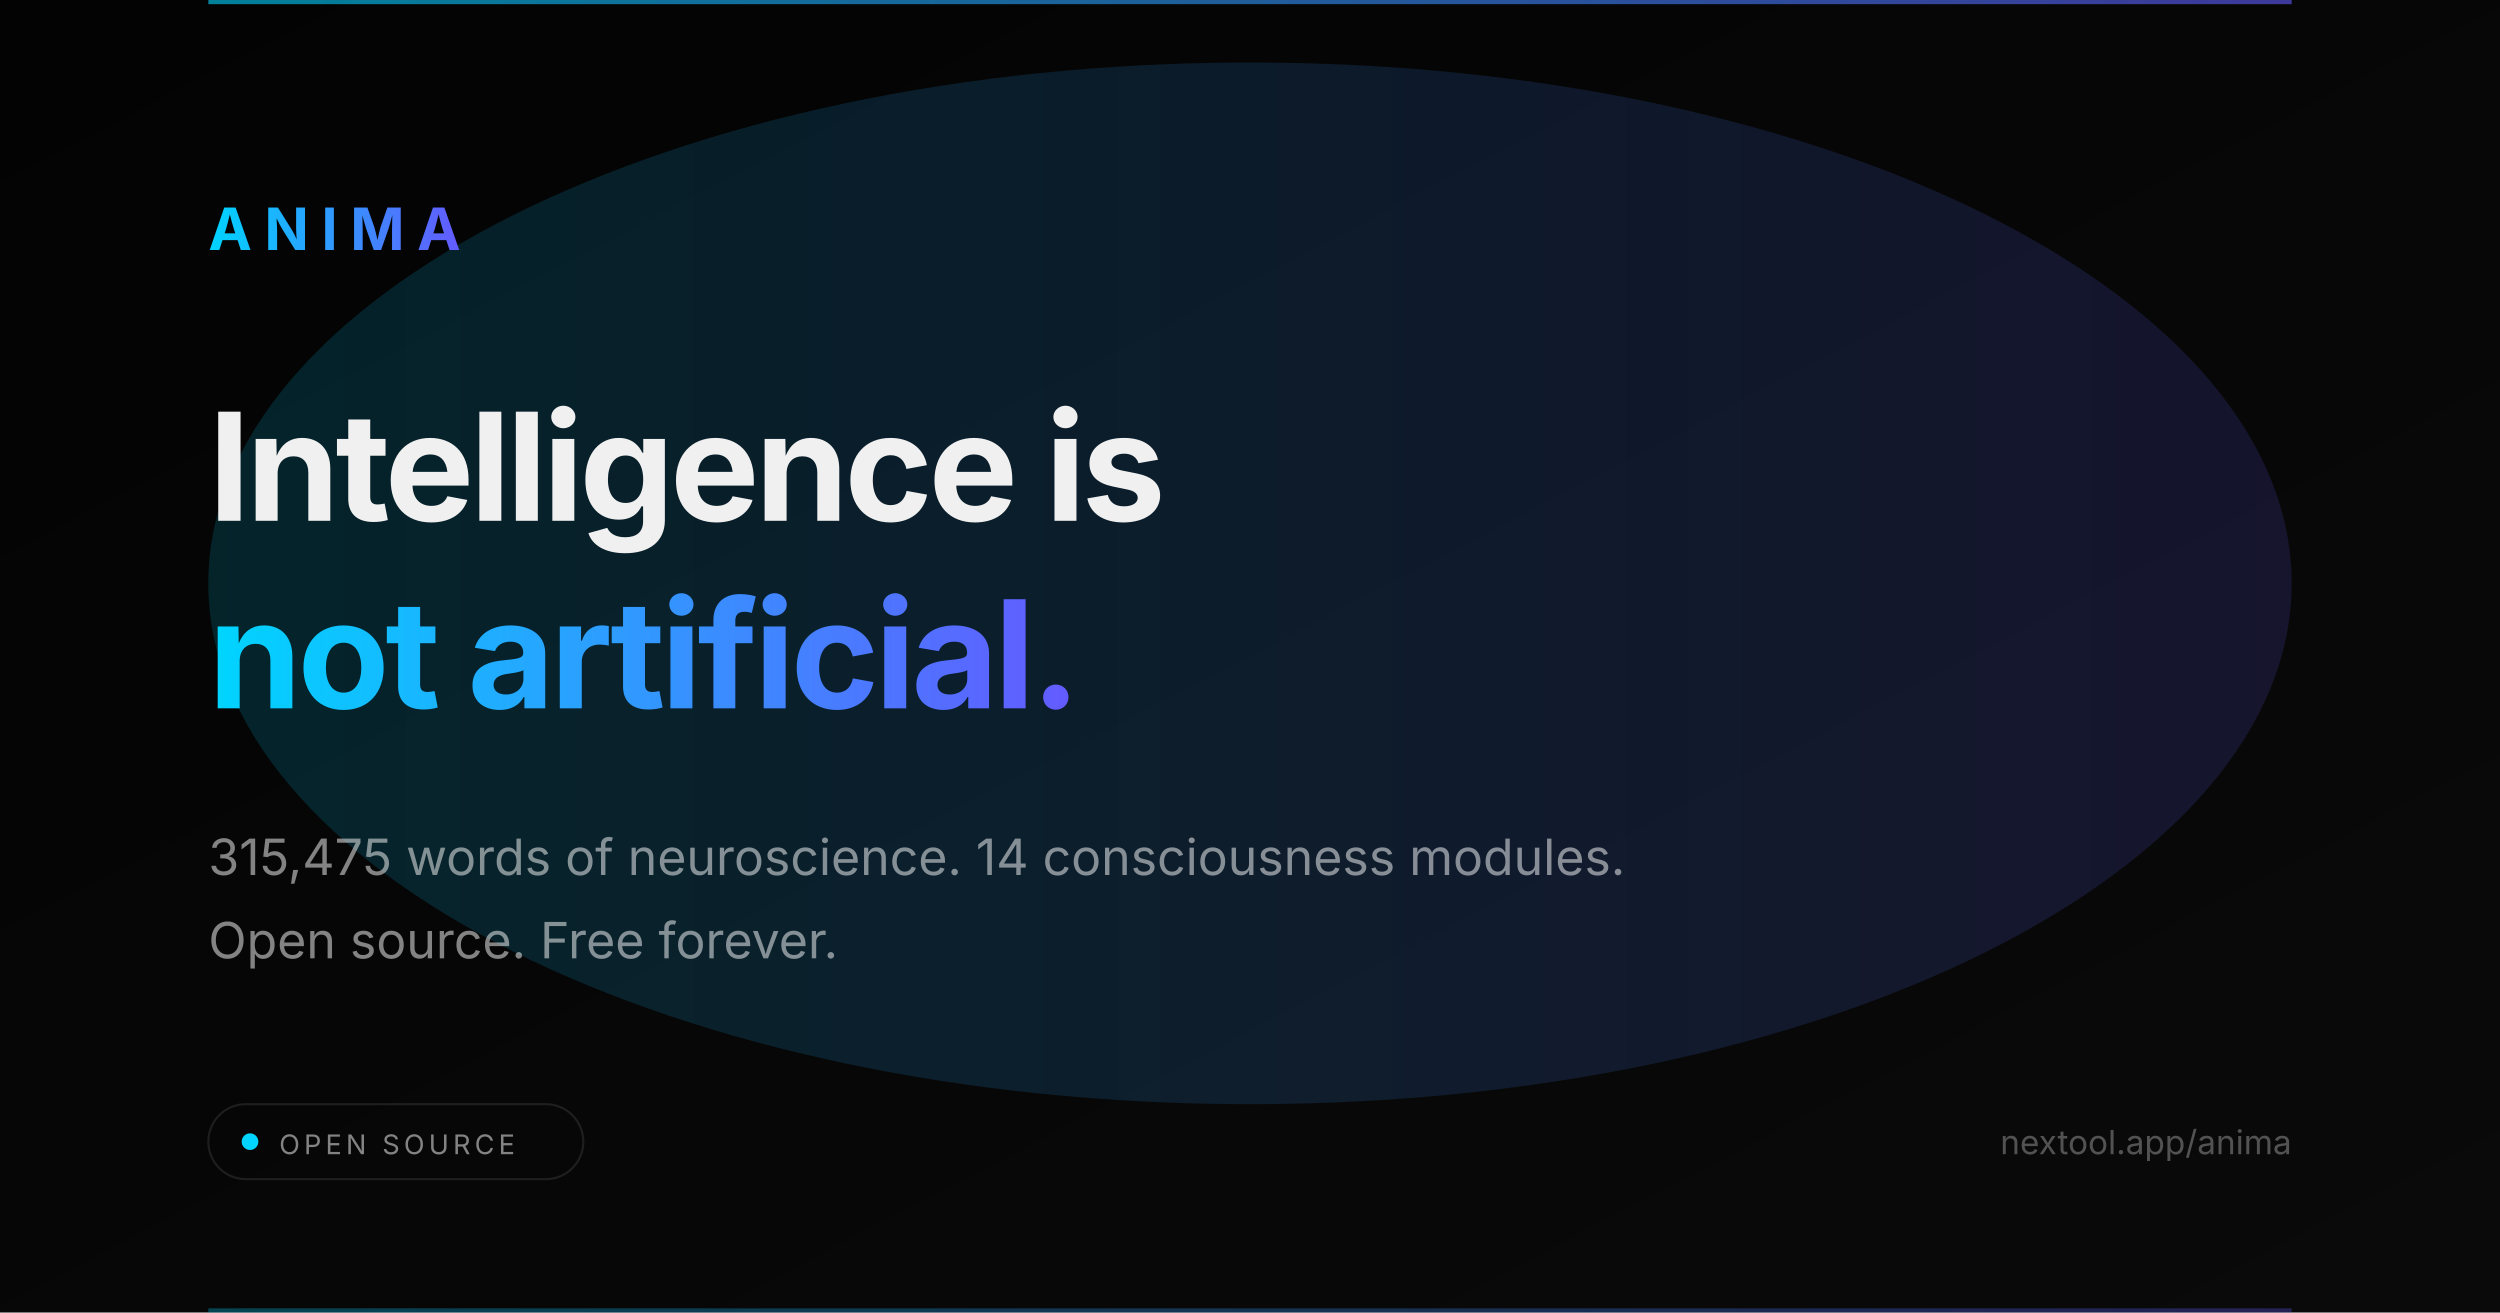
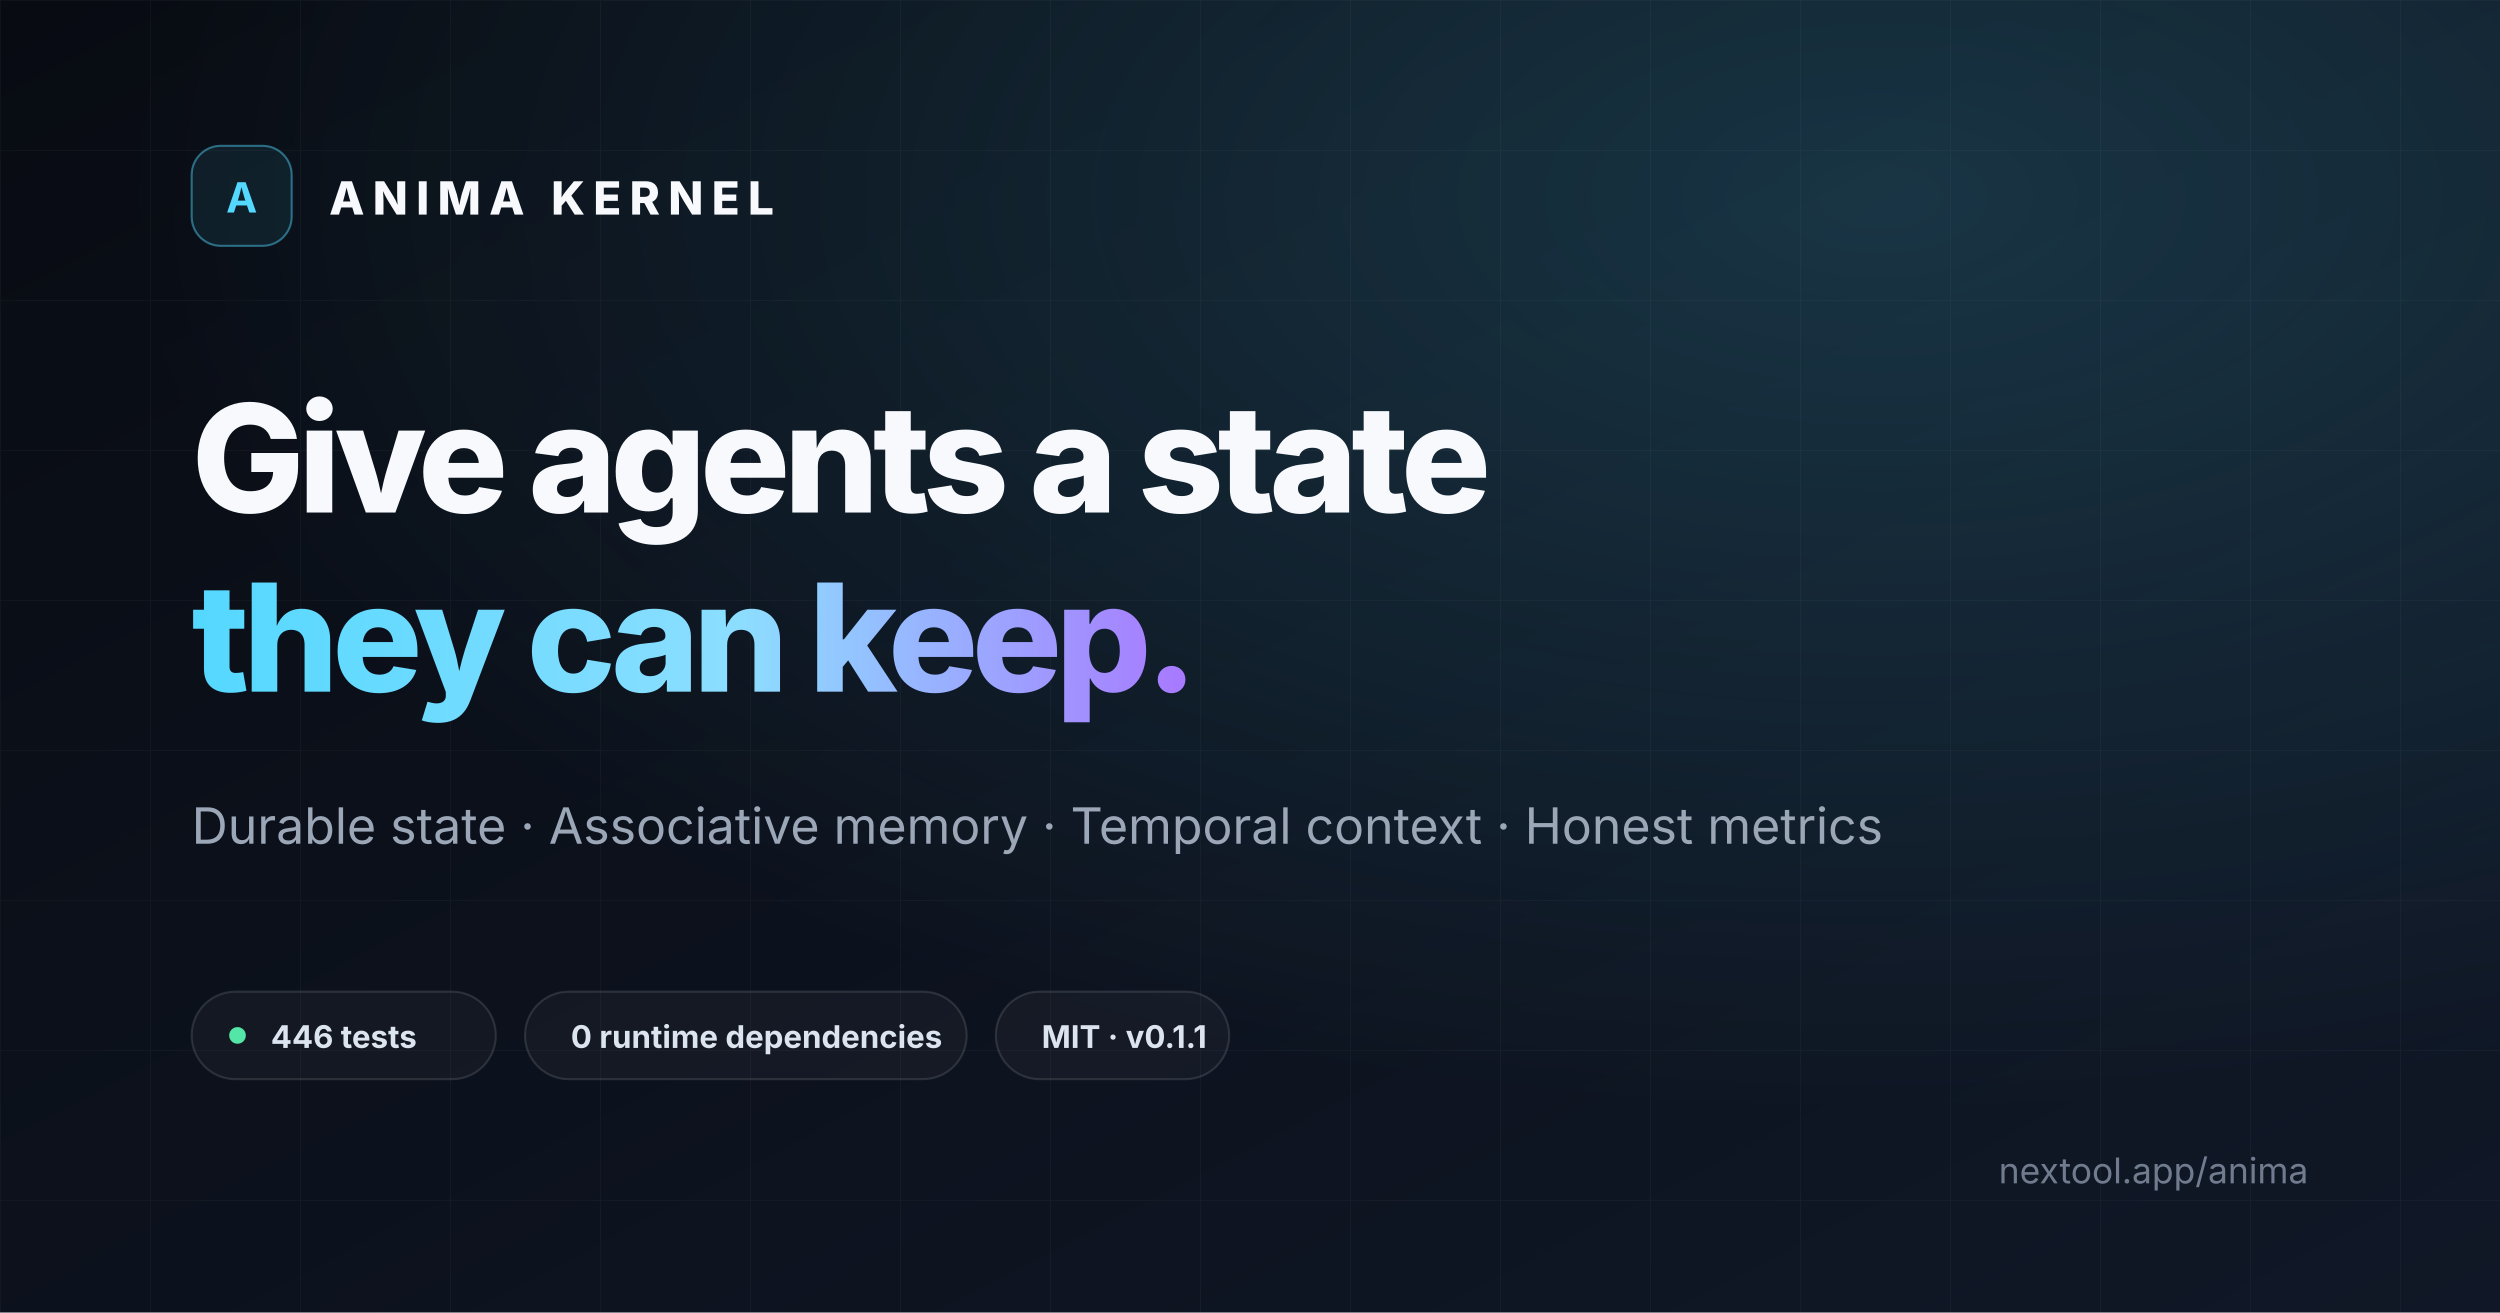
- <svg xmlns="http://www.w3.org/2000/svg" width="1200" height="630" viewBox="0 0 1200 630">
+ <svg xmlns="http://www.w3.org/2000/svg" width="1200" height="630" viewBox="0 0 1200 630" role="img" aria-labelledby="title desc">
  <defs>
    <linearGradient id="bg" x1="0" y1="0" x2="1" y2="1">
-       <stop offset="0%" stop-color="#030303" />
-       <stop offset="100%" stop-color="#0a0a0a" />
+       <stop stop-color="#080b12" />
+       <stop offset="1" stop-color="#101827" />
    </linearGradient>
-     <linearGradient id="grad" x1="0" y1="0" x2="1" y2="0">
-       <stop offset="0%" stop-color="#00d4ff" />
-       <stop offset="100%" stop-color="#635bff" />
+     <linearGradient id="accent" x1="0" y1="0" x2="1" y2="0">
+       <stop stop-color="#54d8ff" />
+       <stop offset=".55" stop-color="#8cdeff" />
+       <stop offset="1" stop-color="#a879ff" />
    </linearGradient>
-     <linearGradient id="grad2" x1="0" y1="0" x2="1" y2="0">
-       <stop offset="0%" stop-color="#00d4ff" stop-opacity=".15" />
-       <stop offset="100%" stop-color="#635bff" stop-opacity=".15" />
-     </linearGradient>
+     <radialGradient id="glow" cx="75%" cy="15%" r="70%">
+       <stop stop-color="#54d8ff" stop-opacity=".18" />
+       <stop offset="1" stop-color="#54d8ff" stop-opacity="0" />
+     </radialGradient>
+     <pattern id="grid" width="72" height="72" patternUnits="userSpaceOnUse">
+       <path d="M72 0H0V72" fill="none" stroke="#fff" stroke-opacity=".035" />
+     </pattern>
  </defs>
  <rect width="1200" height="630" fill="url(#bg)" />
-   <ellipse cx="600" cy="280" rx="500" ry="250" fill="url(#grad2)" />
-   <rect x="100" y="0" width="1000" height="2" fill="url(#grad)" opacity=".6" />
-   <text x="100" y="120" font-family="Inter,system-ui,sans-serif" font-size="28" font-weight="700" letter-spacing="6" fill="url(#grad)">ANIMA</text>
-   <text x="100" y="250" font-family="Inter,system-ui,sans-serif" font-size="72" font-weight="700" fill="#f0f0f0" letter-spacing="-2">Intelligence is</text>
-   <text x="100" y="340" font-family="Inter,system-ui,sans-serif" font-size="72" font-weight="700" fill="url(#grad)" letter-spacing="-2">not artificial.</text>
-   <text x="100" y="420" font-family="Inter,system-ui,sans-serif" font-size="24" fill="rgba(255,255,255,0.5)">315,475 words of neuroscience. 14 consciousness modules.</text>
-   <text x="100" y="460" font-family="Inter,system-ui,sans-serif" font-size="24" fill="rgba(255,255,255,0.5)">Open source. Free forever.</text>
-   <rect x="100" y="530" width="180" height="36" rx="18" fill="none" stroke="rgba(255,255,255,0.1)" stroke-width="1" />
-   <circle cx="120" cy="548" r="4" fill="#00d4ff" />
-   <text x="134" y="554" font-family="Inter,system-ui,sans-serif" font-size="13" fill="rgba(255,255,255,0.5)" letter-spacing="2">OPEN SOURCE</text>
-   <text x="1100" y="554" font-family="Inter,system-ui,sans-serif" font-size="16" fill="rgba(255,255,255,0.3)" text-anchor="end">nextool.app/anima</text>
-   <rect x="100" y="628" width="1000" height="2" fill="url(#grad)" opacity=".3" />
+   <rect width="1200" height="630" fill="url(#glow)" />
+   <rect width="1200" height="630" fill="url(#grid)" />
+   <g transform="translate(92 70)">
+     <rect width="48" height="48" rx="14" fill="#54d8ff" fill-opacity=".08" stroke="#54d8ff" stroke-opacity=".45" />
+     <text x="24" y="32" text-anchor="middle" font-family="Inter,system-ui,sans-serif" font-size="20" font-weight="750" fill="#54d8ff">A</text>
+     <text x="66" y="33" font-family="Inter,system-ui,sans-serif" font-size="22" font-weight="760" letter-spacing="4" fill="#f7f9fc">ANIMA KERNEL</text>
+   </g>
+   <text x="92" y="246" font-family="Inter,system-ui,sans-serif" font-size="72" font-weight="780" letter-spacing="-3" fill="#f7f9fc">Give agents a state</text>
+   <text x="92" y="332" font-family="Inter,system-ui,sans-serif" font-size="72" font-weight="780" letter-spacing="-3" fill="url(#accent)">they can keep.</text>
+   <text x="92" y="405" font-family="Inter,system-ui,sans-serif" font-size="24" fill="#9ba6b7">Durable state · Associative memory · Temporal context · Honest metrics</text>
+   <g transform="translate(92 476)" font-family="Inter,system-ui,sans-serif">
+     <rect width="146" height="42" rx="21" fill="#fff" fill-opacity=".035" stroke="#fff" stroke-opacity=".12" />
+     <circle cx="22" cy="21" r="4" fill="#53e6a7" />
+     <text x="38" y="27" font-size="15" font-weight="650" fill="#dce4ef">446 tests</text>
+     <rect x="160" width="212" height="42" rx="21" fill="#fff" fill-opacity=".035" stroke="#fff" stroke-opacity=".12" />
+     <text x="182" y="27" font-size="15" font-weight="650" fill="#dce4ef">0 runtime dependencies</text>
+     <rect x="386" width="112" height="42" rx="21" fill="#fff" fill-opacity=".035" stroke="#fff" stroke-opacity=".12" />
+     <text x="408" y="27" font-size="15" font-weight="650" fill="#dce4ef">MIT · v0.1.1</text>
+   </g>
+   <text x="1108" y="568" text-anchor="end" font-family="Inter,system-ui,sans-serif" font-size="17" fill="#707c8e">nextool.app/anima</text>
</svg>
